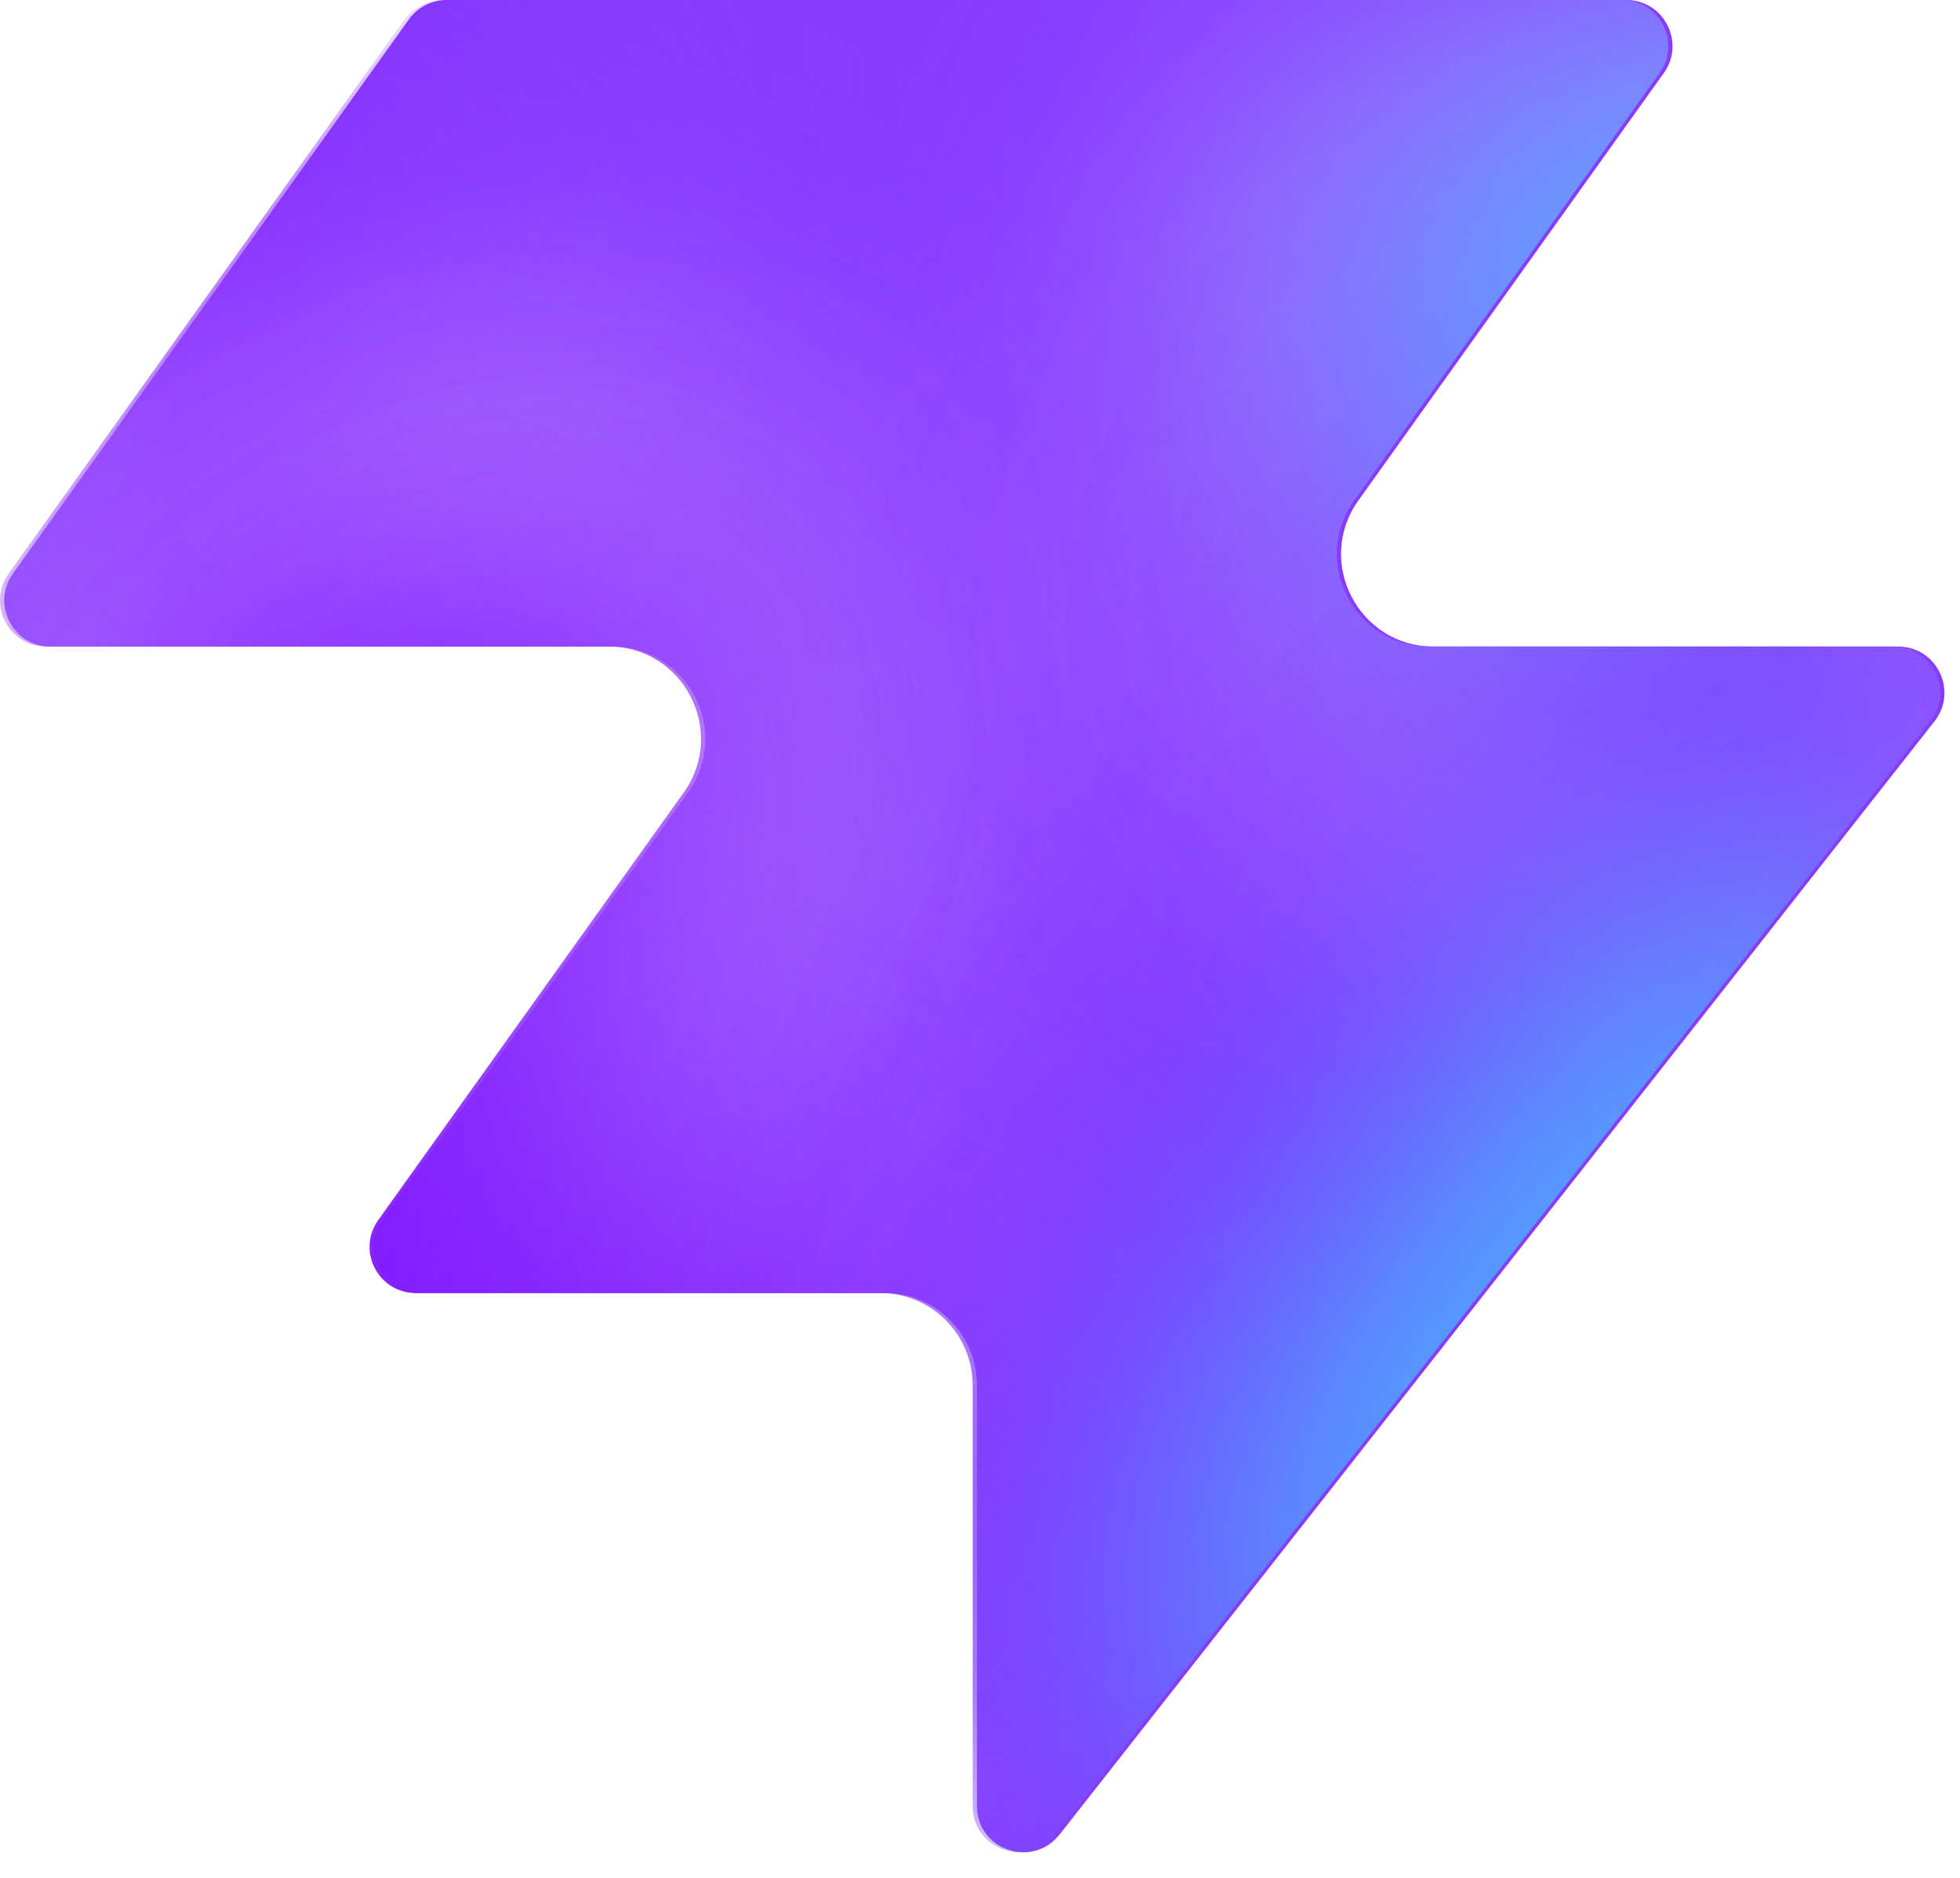
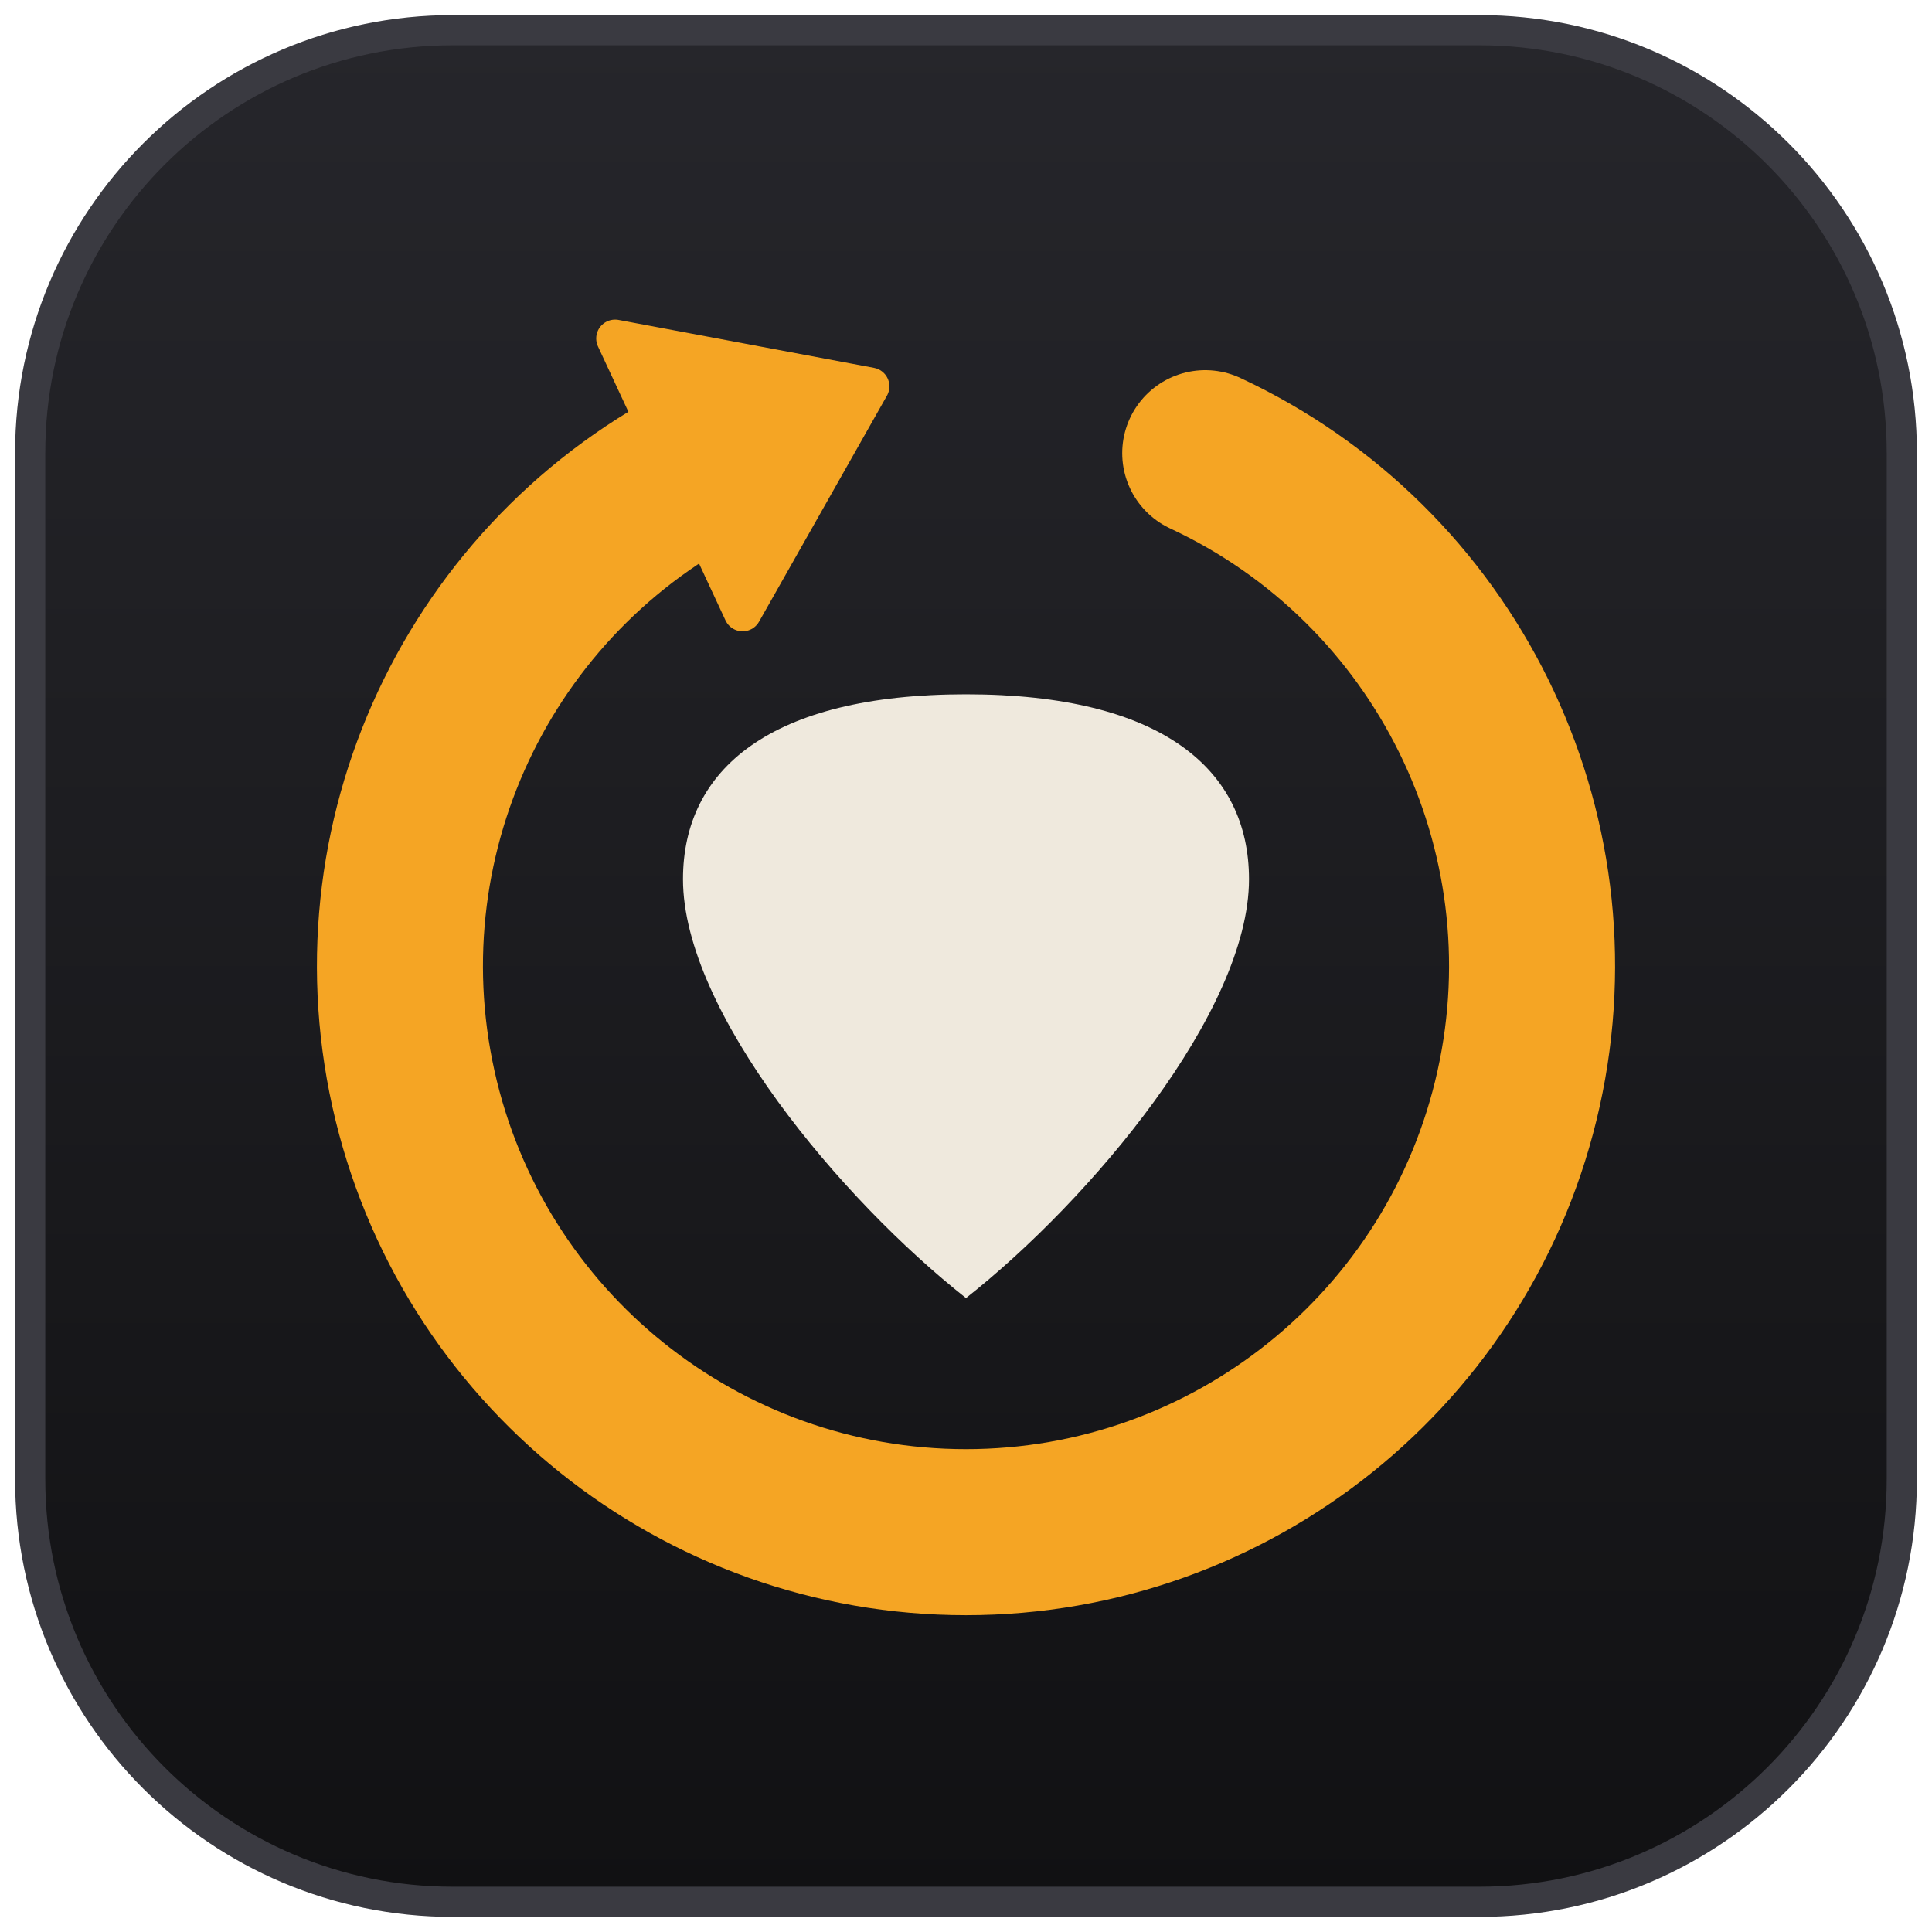
- <svg xmlns="http://www.w3.org/2000/svg" width="48" height="46" fill="none" viewBox="0 0 48 46">
-   <path fill="#863bff" d="M25.946 44.938c-.664.845-2.021.375-2.021-.698V33.937a2.26 2.26 0 0 0-2.262-2.262H10.287c-.92 0-1.456-1.04-.92-1.788l7.48-10.471c1.07-1.497 0-3.578-1.842-3.578H1.237c-.92 0-1.456-1.04-.92-1.788L10.013.474c.214-.297.556-.474.92-.474h28.894c.92 0 1.456 1.04.92 1.788l-7.48 10.471c-1.07 1.498 0 3.579 1.842 3.579h11.377c.943 0 1.473 1.088.89 1.83L25.947 44.94z" style="fill:#863bff;fill:color(display-p3 .525 .23 1);fill-opacity:1" />
-   <mask id="a" width="48" height="46" x="0" y="0" maskUnits="userSpaceOnUse" style="mask-type:alpha">
-     <path fill="#000" d="M25.842 44.938c-.664.844-2.021.375-2.021-.698V33.937a2.26 2.26 0 0 0-2.262-2.262H10.183c-.92 0-1.456-1.04-.92-1.788l7.48-10.471c1.07-1.498 0-3.579-1.842-3.579H1.133c-.92 0-1.456-1.04-.92-1.787L9.91.473c.214-.297.556-.474.92-.474h28.894c.92 0 1.456 1.04.92 1.788l-7.48 10.471c-1.07 1.498 0 3.578 1.842 3.578h11.377c.943 0 1.473 1.088.89 1.832L25.843 44.94z" style="fill:#000;fill-opacity:1" />
-   </mask>
-   <g mask="url(#a)">
-     <g filter="url(#b)">
-       <ellipse cx="5.508" cy="14.704" fill="#ede6ff" rx="5.508" ry="14.704" style="fill:#ede6ff;fill:color(display-p3 .927 .903 1);fill-opacity:1" transform="matrix(.00324 1 1 -.00324 -4.47 31.516)" />
-     </g>
-     <g filter="url(#c)">
-       <ellipse cx="10.399" cy="29.851" fill="#ede6ff" rx="10.399" ry="29.851" style="fill:#ede6ff;fill:color(display-p3 .927 .903 1);fill-opacity:1" transform="matrix(.00324 1 1 -.00324 -39.328 7.883)" />
-     </g>
-     <g filter="url(#d)">
-       <ellipse cx="5.508" cy="30.487" fill="#7e14ff" rx="5.508" ry="30.487" style="fill:#7e14ff;fill:color(display-p3 .492 .077 1);fill-opacity:1" transform="rotate(89.814 -25.913 -14.639)scale(1 -1)" />
-     </g>
-     <g filter="url(#e)">
-       <ellipse cx="5.508" cy="30.599" fill="#7e14ff" rx="5.508" ry="30.599" style="fill:#7e14ff;fill:color(display-p3 .492 .077 1);fill-opacity:1" transform="rotate(89.814 -32.644 -3.334)scale(1 -1)" />
-     </g>
-     <g filter="url(#f)">
-       <ellipse cx="5.508" cy="30.599" fill="#7e14ff" rx="5.508" ry="30.599" style="fill:#7e14ff;fill:color(display-p3 .492 .077 1);fill-opacity:1" transform="matrix(.00324 1 1 -.00324 -34.34 30.47)" />
-     </g>
-     <g filter="url(#g)">
-       <ellipse cx="14.072" cy="22.078" fill="#ede6ff" rx="14.072" ry="22.078" style="fill:#ede6ff;fill:color(display-p3 .927 .903 1);fill-opacity:1" transform="rotate(93.35 24.506 48.493)scale(-1 1)" />
-     </g>
-     <g filter="url(#h)">
-       <ellipse cx="3.47" cy="21.501" fill="#7e14ff" rx="3.47" ry="21.501" style="fill:#7e14ff;fill:color(display-p3 .492 .077 1);fill-opacity:1" transform="rotate(89.009 28.708 47.59)scale(-1 1)" />
-     </g>
-     <g filter="url(#i)">
-       <ellipse cx="3.47" cy="21.501" fill="#7e14ff" rx="3.47" ry="21.501" style="fill:#7e14ff;fill:color(display-p3 .492 .077 1);fill-opacity:1" transform="rotate(89.009 28.708 47.59)scale(-1 1)" />
-     </g>
-     <g filter="url(#j)">
-       <ellipse cx=".387" cy="8.972" fill="#7e14ff" rx="4.407" ry="29.108" style="fill:#7e14ff;fill:color(display-p3 .492 .077 1);fill-opacity:1" transform="rotate(39.51 .387 8.972)" />
-     </g>
-     <g filter="url(#k)">
-       <ellipse cx="47.523" cy="-6.092" fill="#7e14ff" rx="4.407" ry="29.108" style="fill:#7e14ff;fill:color(display-p3 .492 .077 1);fill-opacity:1" transform="rotate(37.892 47.523 -6.092)" />
-     </g>
-     <g filter="url(#l)">
-       <ellipse cx="41.412" cy="6.333" fill="#47bfff" rx="5.971" ry="9.665" style="fill:#47bfff;fill:color(display-p3 .28 .748 1);fill-opacity:1" transform="rotate(37.892 41.412 6.333)" />
-     </g>
-     <g filter="url(#m)">
-       <ellipse cx="-1.879" cy="38.332" fill="#7e14ff" rx="4.407" ry="29.108" style="fill:#7e14ff;fill:color(display-p3 .492 .077 1);fill-opacity:1" transform="rotate(37.892 -1.88 38.332)" />
-     </g>
-     <g filter="url(#n)">
-       <ellipse cx="-1.879" cy="38.332" fill="#7e14ff" rx="4.407" ry="29.108" style="fill:#7e14ff;fill:color(display-p3 .492 .077 1);fill-opacity:1" transform="rotate(37.892 -1.88 38.332)" />
-     </g>
-     <g filter="url(#o)">
-       <ellipse cx="35.651" cy="29.907" fill="#7e14ff" rx="4.407" ry="29.108" style="fill:#7e14ff;fill:color(display-p3 .492 .077 1);fill-opacity:1" transform="rotate(37.892 35.651 29.907)" />
-     </g>
-     <g filter="url(#p)">
-       <ellipse cx="38.418" cy="32.4" fill="#47bfff" rx="5.971" ry="15.297" style="fill:#47bfff;fill:color(display-p3 .28 .748 1);fill-opacity:1" transform="rotate(37.892 38.418 32.4)" />
-     </g>
-   </g>
+ <svg xmlns="http://www.w3.org/2000/svg" width="512" height="512" viewBox="0 0 512 512">
  <defs>
-     <filter id="b" width="60.045" height="41.654" x="-19.77" y="16.149" color-interpolation-filters="sRGB" filterUnits="userSpaceOnUse">
-       <feFlood flood-opacity="0" result="BackgroundImageFix" />
-       <feBlend in="SourceGraphic" in2="BackgroundImageFix" result="shape" />
-       <feGaussianBlur result="effect1_foregroundBlur_2002_17158" stdDeviation="7.659" />
-     </filter>
-     <filter id="c" width="90.34" height="51.437" x="-54.613" y="-7.533" color-interpolation-filters="sRGB" filterUnits="userSpaceOnUse">
-       <feFlood flood-opacity="0" result="BackgroundImageFix" />
-       <feBlend in="SourceGraphic" in2="BackgroundImageFix" result="shape" />
-       <feGaussianBlur result="effect1_foregroundBlur_2002_17158" stdDeviation="7.659" />
-     </filter>
-     <filter id="d" width="79.355" height="29.4" x="-49.64" y="2.03" color-interpolation-filters="sRGB" filterUnits="userSpaceOnUse">
-       <feFlood flood-opacity="0" result="BackgroundImageFix" />
-       <feBlend in="SourceGraphic" in2="BackgroundImageFix" result="shape" />
-       <feGaussianBlur result="effect1_foregroundBlur_2002_17158" stdDeviation="4.596" />
-     </filter>
-     <filter id="e" width="79.579" height="29.4" x="-45.045" y="20.029" color-interpolation-filters="sRGB" filterUnits="userSpaceOnUse">
-       <feFlood flood-opacity="0" result="BackgroundImageFix" />
-       <feBlend in="SourceGraphic" in2="BackgroundImageFix" result="shape" />
-       <feGaussianBlur result="effect1_foregroundBlur_2002_17158" stdDeviation="4.596" />
-     </filter>
-     <filter id="f" width="79.579" height="29.4" x="-43.513" y="21.178" color-interpolation-filters="sRGB" filterUnits="userSpaceOnUse">
-       <feFlood flood-opacity="0" result="BackgroundImageFix" />
-       <feBlend in="SourceGraphic" in2="BackgroundImageFix" result="shape" />
-       <feGaussianBlur result="effect1_foregroundBlur_2002_17158" stdDeviation="4.596" />
-     </filter>
-     <filter id="g" width="74.749" height="58.852" x="15.756" y="-17.901" color-interpolation-filters="sRGB" filterUnits="userSpaceOnUse">
-       <feFlood flood-opacity="0" result="BackgroundImageFix" />
-       <feBlend in="SourceGraphic" in2="BackgroundImageFix" result="shape" />
-       <feGaussianBlur result="effect1_foregroundBlur_2002_17158" stdDeviation="7.659" />
-     </filter>
-     <filter id="h" width="61.377" height="25.362" x="23.548" y="2.284" color-interpolation-filters="sRGB" filterUnits="userSpaceOnUse">
-       <feFlood flood-opacity="0" result="BackgroundImageFix" />
-       <feBlend in="SourceGraphic" in2="BackgroundImageFix" result="shape" />
-       <feGaussianBlur result="effect1_foregroundBlur_2002_17158" stdDeviation="4.596" />
-     </filter>
-     <filter id="i" width="61.377" height="25.362" x="23.548" y="2.284" color-interpolation-filters="sRGB" filterUnits="userSpaceOnUse">
-       <feFlood flood-opacity="0" result="BackgroundImageFix" />
-       <feBlend in="SourceGraphic" in2="BackgroundImageFix" result="shape" />
-       <feGaussianBlur result="effect1_foregroundBlur_2002_17158" stdDeviation="4.596" />
-     </filter>
-     <filter id="j" width="56.045" height="63.649" x="-27.636" y="-22.853" color-interpolation-filters="sRGB" filterUnits="userSpaceOnUse">
-       <feFlood flood-opacity="0" result="BackgroundImageFix" />
-       <feBlend in="SourceGraphic" in2="BackgroundImageFix" result="shape" />
-       <feGaussianBlur result="effect1_foregroundBlur_2002_17158" stdDeviation="4.596" />
-     </filter>
-     <filter id="k" width="54.814" height="64.646" x="20.116" y="-38.415" color-interpolation-filters="sRGB" filterUnits="userSpaceOnUse">
-       <feFlood flood-opacity="0" result="BackgroundImageFix" />
-       <feBlend in="SourceGraphic" in2="BackgroundImageFix" result="shape" />
-       <feGaussianBlur result="effect1_foregroundBlur_2002_17158" stdDeviation="4.596" />
-     </filter>
-     <filter id="l" width="33.541" height="35.313" x="24.641" y="-11.323" color-interpolation-filters="sRGB" filterUnits="userSpaceOnUse">
-       <feFlood flood-opacity="0" result="BackgroundImageFix" />
-       <feBlend in="SourceGraphic" in2="BackgroundImageFix" result="shape" />
-       <feGaussianBlur result="effect1_foregroundBlur_2002_17158" stdDeviation="4.596" />
-     </filter>
-     <filter id="m" width="54.814" height="64.646" x="-29.286" y="6.009" color-interpolation-filters="sRGB" filterUnits="userSpaceOnUse">
-       <feFlood flood-opacity="0" result="BackgroundImageFix" />
-       <feBlend in="SourceGraphic" in2="BackgroundImageFix" result="shape" />
-       <feGaussianBlur result="effect1_foregroundBlur_2002_17158" stdDeviation="4.596" />
-     </filter>
-     <filter id="n" width="54.814" height="64.646" x="-29.286" y="6.009" color-interpolation-filters="sRGB" filterUnits="userSpaceOnUse">
-       <feFlood flood-opacity="0" result="BackgroundImageFix" />
-       <feBlend in="SourceGraphic" in2="BackgroundImageFix" result="shape" />
-       <feGaussianBlur result="effect1_foregroundBlur_2002_17158" stdDeviation="4.596" />
-     </filter>
-     <filter id="o" width="54.814" height="64.646" x="8.244" y="-2.416" color-interpolation-filters="sRGB" filterUnits="userSpaceOnUse">
-       <feFlood flood-opacity="0" result="BackgroundImageFix" />
-       <feBlend in="SourceGraphic" in2="BackgroundImageFix" result="shape" />
-       <feGaussianBlur result="effect1_foregroundBlur_2002_17158" stdDeviation="4.596" />
-     </filter>
-     <filter id="p" width="39.409" height="43.623" x="18.713" y="10.588" color-interpolation-filters="sRGB" filterUnits="userSpaceOnUse">
-       <feFlood flood-opacity="0" result="BackgroundImageFix" />
-       <feBlend in="SourceGraphic" in2="BackgroundImageFix" result="shape" />
-       <feGaussianBlur result="effect1_foregroundBlur_2002_17158" stdDeviation="4.596" />
-     </filter>
+     <linearGradient id="face" x1="0" y1="0" x2="0" y2="1">
+       <stop offset="0" stop-color="#26262b" />
+       <stop offset="1" stop-color="#111113" />
+     </linearGradient>
  </defs>
+   <rect x="8" y="8" width="496" height="496" rx="112" fill="url(#face)" stroke="#3a3a41" stroke-width="8" />
+   <path d="M319.4 120.1A150 150 0 1 1 192.6 120.1" fill="none" stroke="#f5a524" stroke-width="44" stroke-linecap="round" />
+   <path d="M230.7 102.4L196.8 162.3L163 89.7Z" fill="#f5a524" stroke="#f5a524" stroke-width="10" stroke-linejoin="round" />
+   <path d="M256 184C308 184 331 204 331 233C331 268 289 318 256 344C223 318 181 268 181 233C181 204 204 184 256 184Z" fill="#efe9dd" />
</svg>
